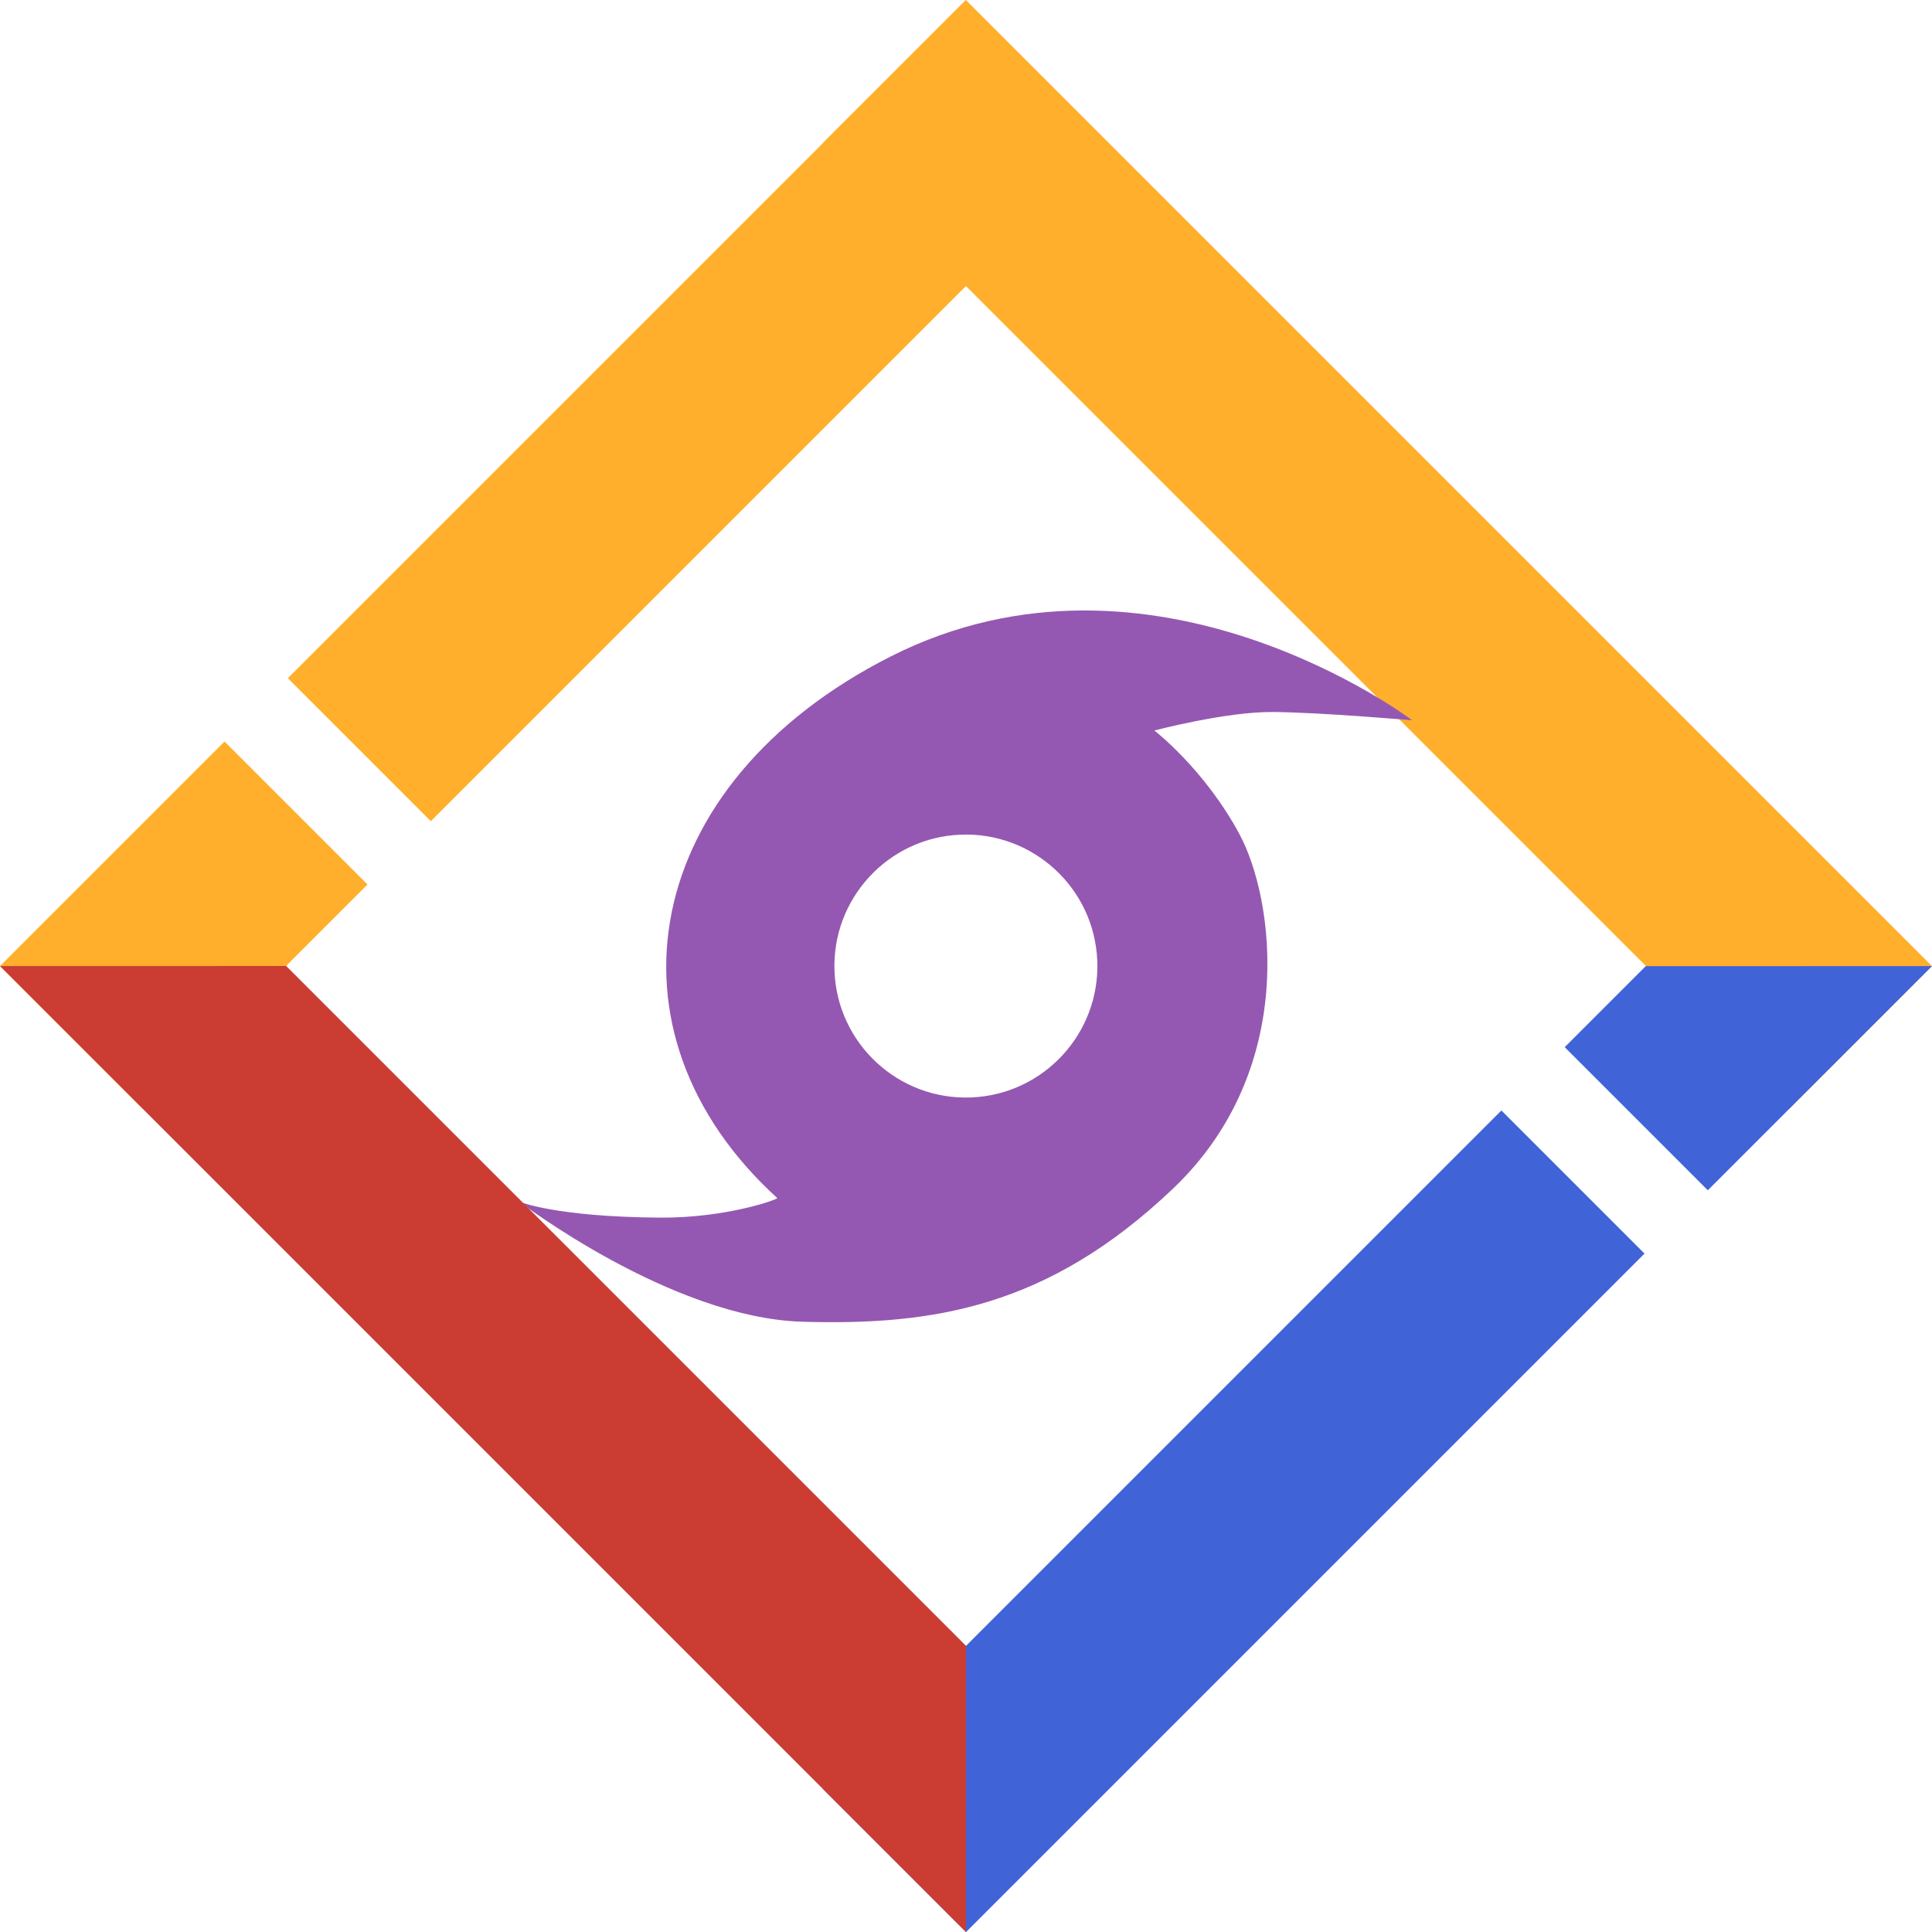
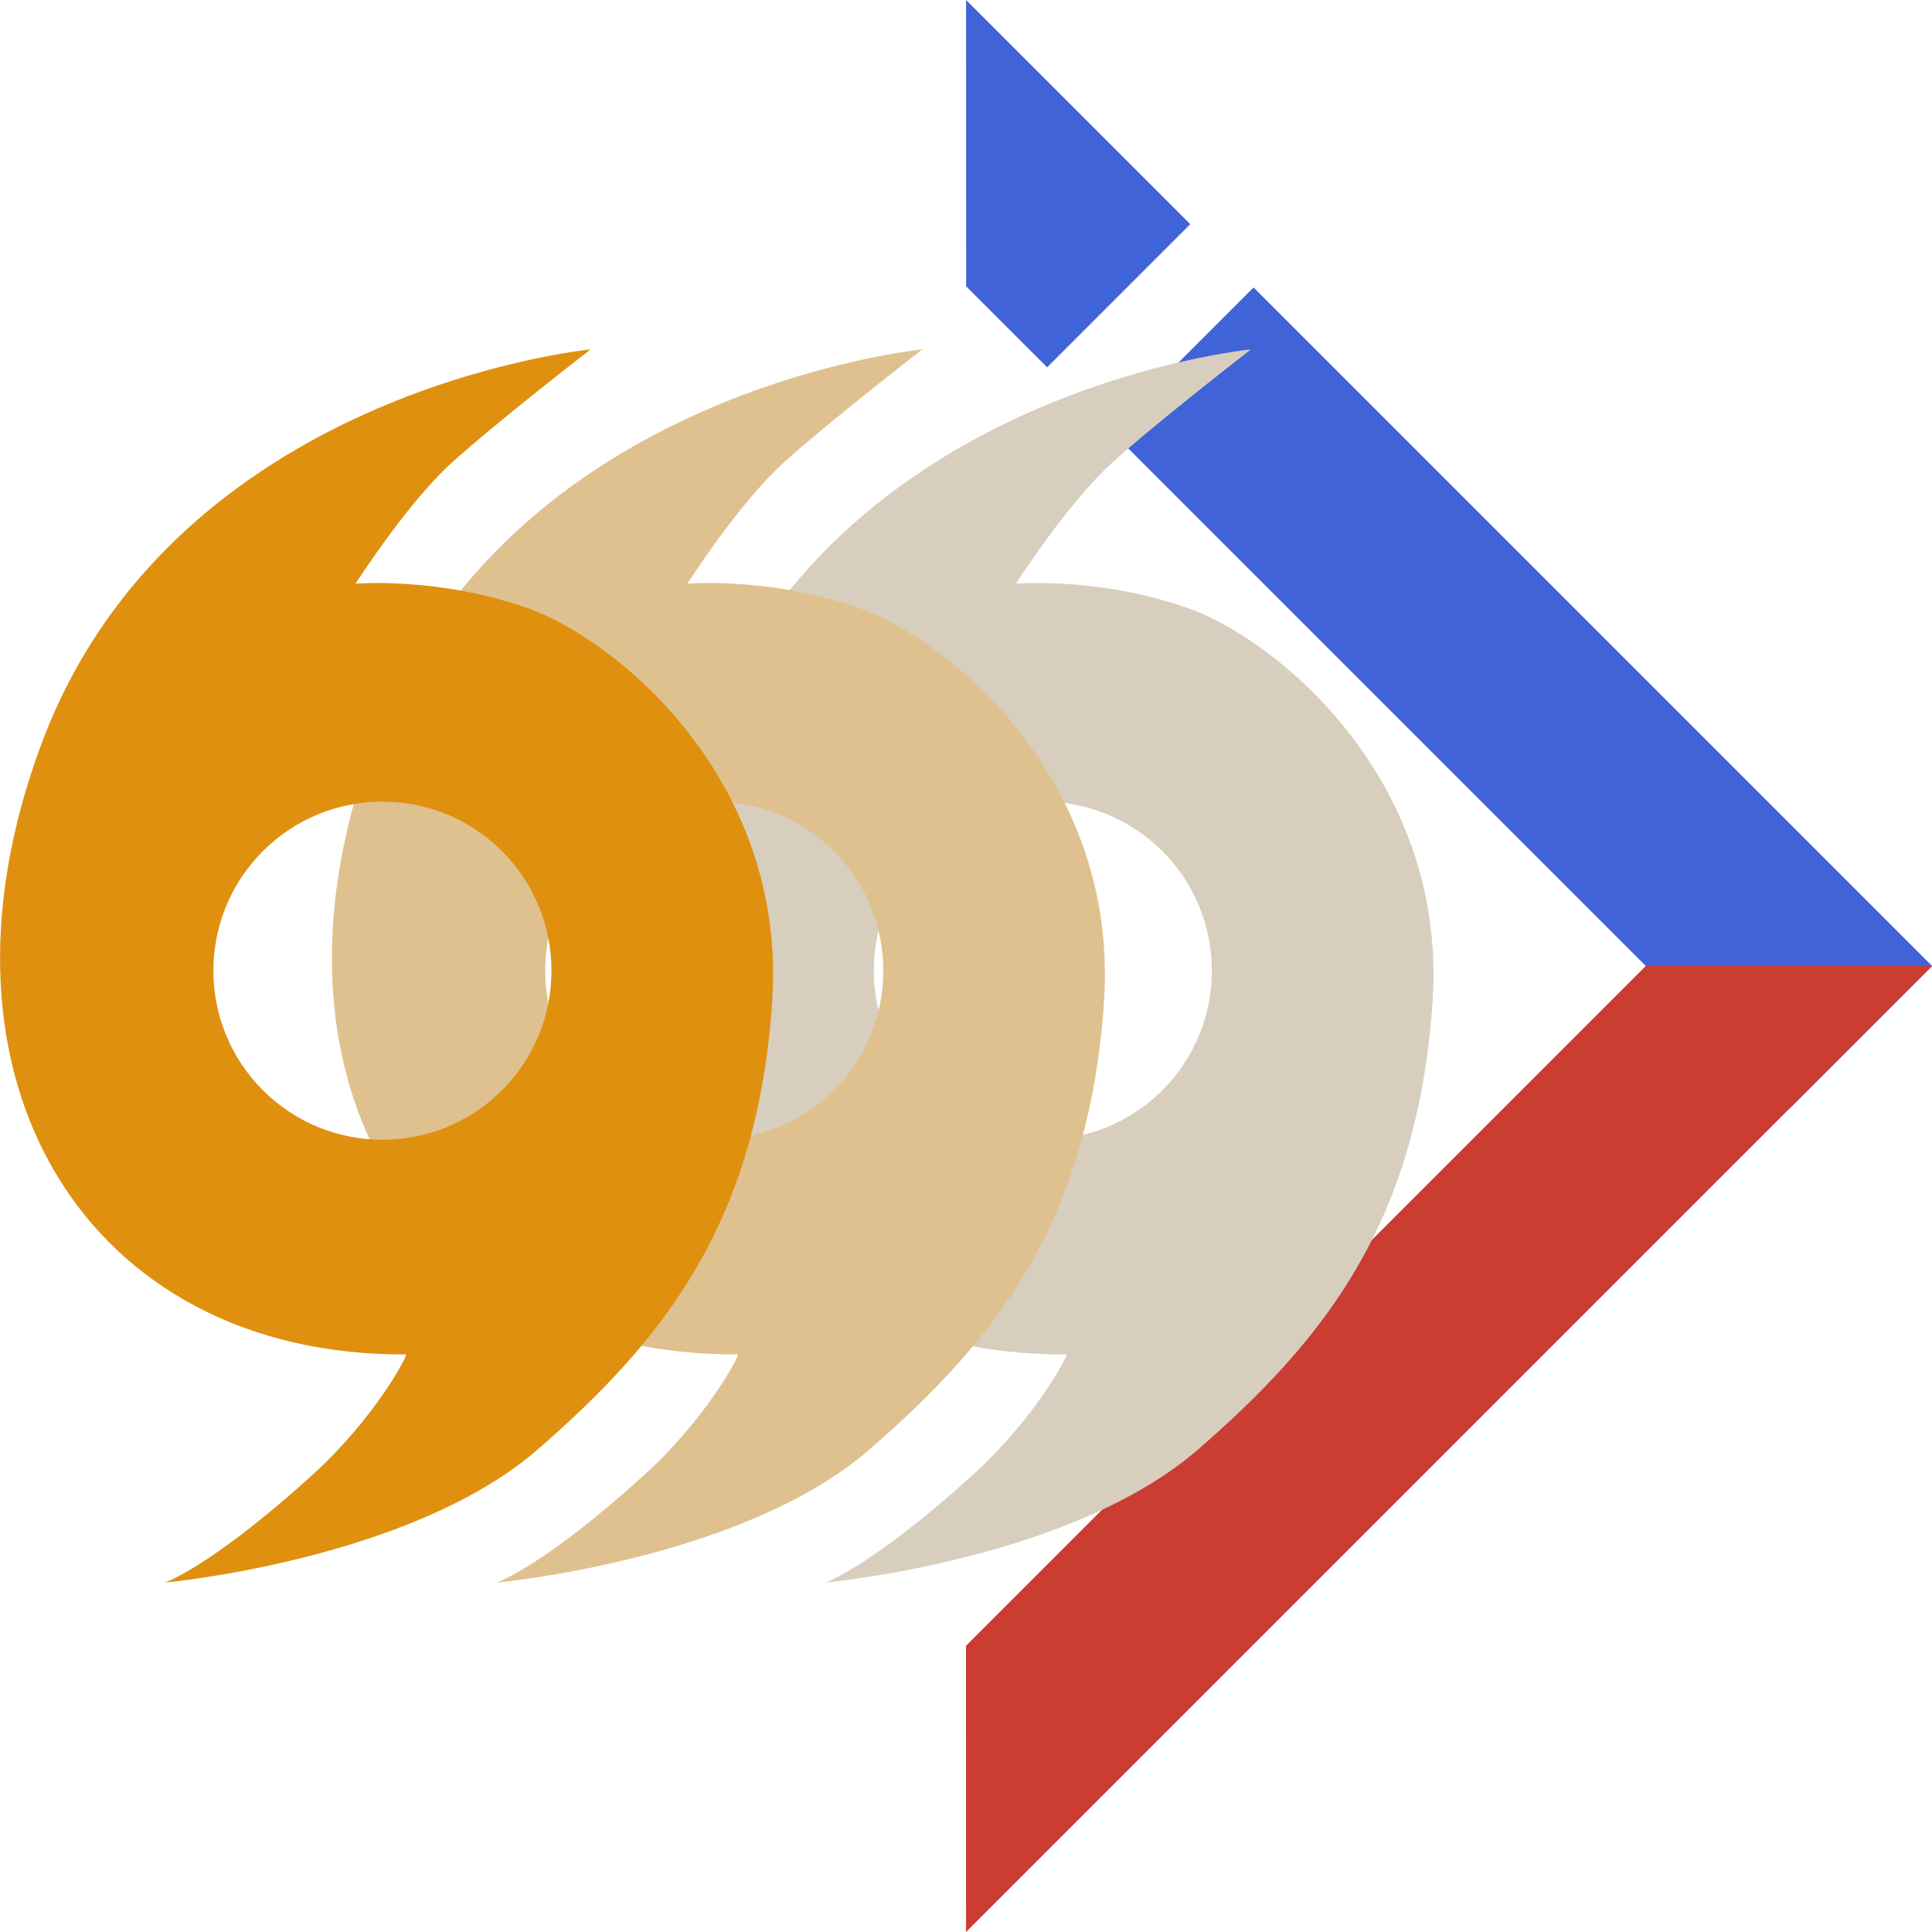
<svg xmlns="http://www.w3.org/2000/svg" width="100%" height="100%" viewBox="0 0 600 600" version="1.1" xml:space="preserve" style="fill-rule:evenodd;clip-rule:evenodd;stroke-linejoin:round;stroke-miterlimit:2;">
  <g transform="matrix(1.00007,0,0,1.00007,0.000117399,-0.0220605)">
-     <path d="M89.383,210.629L133.788,255.035L299.968,88.854L555.551,344.437L599.956,300.032L299.924,-0L255.519,44.405L255.563,44.449L89.383,210.629ZM69.725,230.287L-0,300.013L44.405,344.418L114.13,274.692L69.725,230.287Z" style="fill:rgb(255,175,43);" />
-     <g transform="matrix(0.0280477,0.706599,-0.706599,0.0280477,503.518,79.636)">
-       <path d="M199.921,99.874C199.921,99.874 109.14,210.284 162.864,327.691C214.157,439.785 322.497,463.904 398.484,386.833C399.03,386.278 406.399,409.53 405.046,438.482C402.87,485.029 395.518,500.148 395.518,500.148C395.518,500.148 449.203,435.459 453.194,378.052C457.184,320.646 451.165,269.826 401.297,213.049C351.144,155.947 275.947,163.481 246.818,177.697C217.688,191.913 199.907,213.207 199.907,213.207C199.907,213.207 192.897,181.606 193.843,160.987C194.789,140.369 199.921,99.874 199.921,99.874ZM299.984,242.268C331.854,242.268 357.728,268.142 357.728,300.011C357.728,331.881 331.854,357.754 299.984,357.754C268.115,357.754 242.241,331.881 242.241,300.011C242.241,268.142 268.115,242.268 299.984,242.268Z" style="fill:rgb(149,88,178);" />
+     <g transform="matrix(6.12323e-17,-1,1,6.12323e-17,-0.0302516,599.978)">
+       <path d="M466.239,344.864L255.545,555.558L299.987,600L510.681,389.306L466.239,344.864ZM530.339,369.649L599.956,300.032L511.051,300.053L485.897,325.207L530.339,369.649Z" style="fill:rgb(64,99,216);" />
+       <g transform="matrix(6.88453,-6.88453,12.9699,12.9699,-1544.81,-512.696)">
+         <path d="M59.625,94.31L53.17,90.885L53.17,114.013L59.625,110.588L59.625,94.31Z" style="fill:rgb(203,60,51);" />
+       </g>
    </g>
-     <path d="M466.239,344.864L255.545,555.558L299.987,600L510.681,389.306L466.239,344.864ZM530.339,369.649L599.956,300.032L511.051,300.053L485.897,325.207L530.339,369.649Z" style="fill:rgb(64,99,216);" />
-     <g transform="matrix(6.88453,-6.88453,12.9699,12.9699,-1544.81,-512.696)">
-       <path d="M59.625,94.31L53.17,90.885L53.17,114.013L59.625,110.588L59.625,94.31Z" style="fill:rgb(203,60,51);" />
+     <g transform="matrix(0.642029,0.643903,-0.643903,0.642029,324.415,-84.3183)">
+       <path d="M199.921,99.874C199.921,99.874 109.14,210.284 162.864,327.691C214.157,439.785 322.497,463.904 398.484,386.833C399.03,386.278 406.399,409.53 405.046,438.482C402.87,485.029 395.518,500.148 395.518,500.148C395.518,500.148 449.203,435.459 453.194,378.052C457.184,320.646 451.165,269.826 401.297,213.049C351.144,155.947 275.947,163.481 246.818,177.697C217.688,191.913 199.907,213.207 199.907,213.207C199.907,213.207 192.897,181.606 193.843,160.987C194.789,140.369 199.921,99.874 199.921,99.874ZM299.984,242.268C331.854,242.268 357.728,268.142 357.728,300.011C357.728,331.881 331.854,357.754 299.984,357.754C268.115,357.754 242.241,331.881 242.241,300.011C242.241,268.142 268.115,242.268 299.984,242.268Z" style="fill:rgb(216,206,189);" />
+     </g>
+     <g transform="matrix(0.642029,0.643903,-0.643903,0.642029,222.386,-84.3183)">
+       <path d="M199.921,99.874C199.921,99.874 109.14,210.284 162.864,327.691C214.157,439.785 322.497,463.904 398.484,386.833C399.03,386.278 406.399,409.53 405.046,438.482C402.87,485.029 395.518,500.148 395.518,500.148C395.518,500.148 449.203,435.459 453.194,378.052C457.184,320.646 451.165,269.826 401.297,213.049C351.144,155.947 275.947,163.481 246.818,177.697C217.688,191.913 199.907,213.207 199.907,213.207C199.907,213.207 192.897,181.606 193.843,160.987C194.789,140.369 199.921,99.874 199.921,99.874ZM299.984,242.268C331.854,242.268 357.728,268.142 357.728,300.011C357.728,331.881 331.854,357.754 299.984,357.754C268.115,357.754 242.241,331.881 242.241,300.011C242.241,268.142 268.115,242.268 299.984,242.268Z" style="fill:rgb(223,193,143);" />
+     </g>
+     <g transform="matrix(0.642029,0.643903,-0.643903,0.642029,119.339,-84.3183)">
+       <path d="M199.921,99.874C199.921,99.874 109.14,210.284 162.864,327.691C214.157,439.785 322.497,463.904 398.484,386.833C399.03,386.278 406.399,409.53 405.046,438.482C402.87,485.029 395.518,500.148 395.518,500.148C395.518,500.148 449.203,435.459 453.194,378.052C457.184,320.646 451.165,269.826 401.297,213.049C351.144,155.947 275.947,163.481 246.818,177.697C217.688,191.913 199.907,213.207 199.907,213.207C199.907,213.207 192.897,181.606 193.843,160.987C194.789,140.369 199.921,99.874 199.921,99.874ZM299.984,242.268C331.854,242.268 357.728,268.142 357.728,300.011C357.728,331.881 331.854,357.754 299.984,357.754C268.115,357.754 242.241,331.881 242.241,300.011C242.241,268.142 268.115,242.268 299.984,242.268Z" style="fill:rgb(224,144,15);" />
    </g>
  </g>
</svg>
